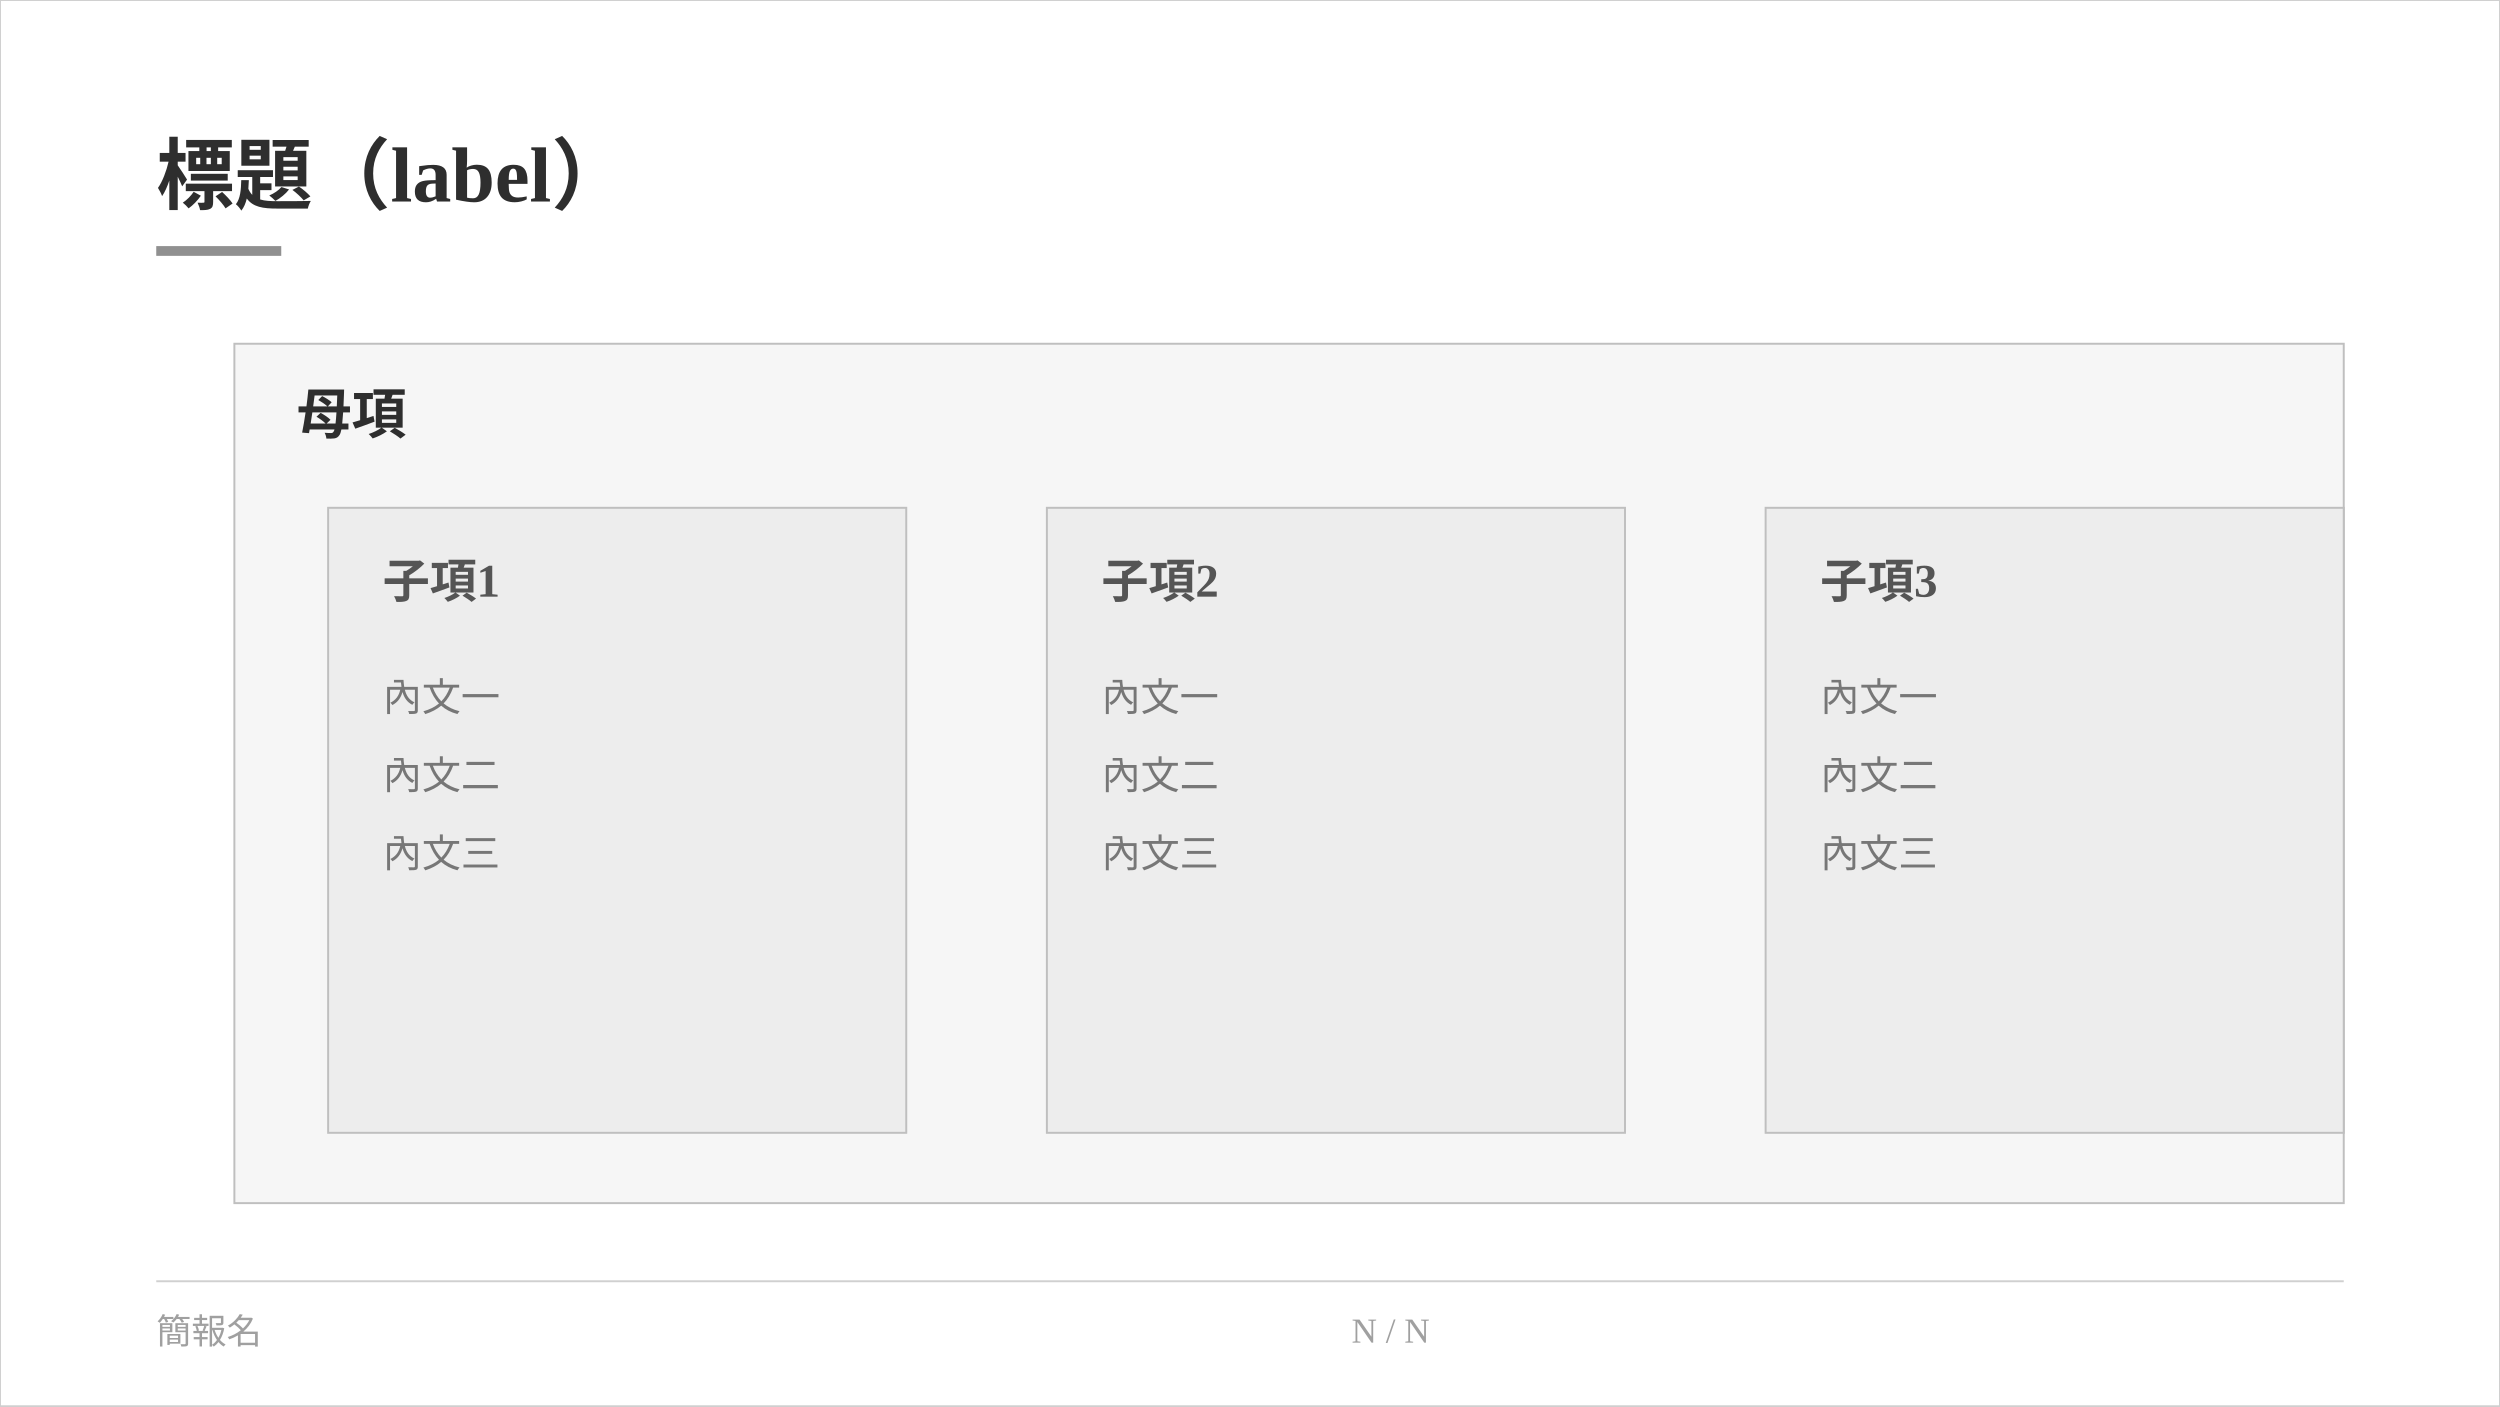
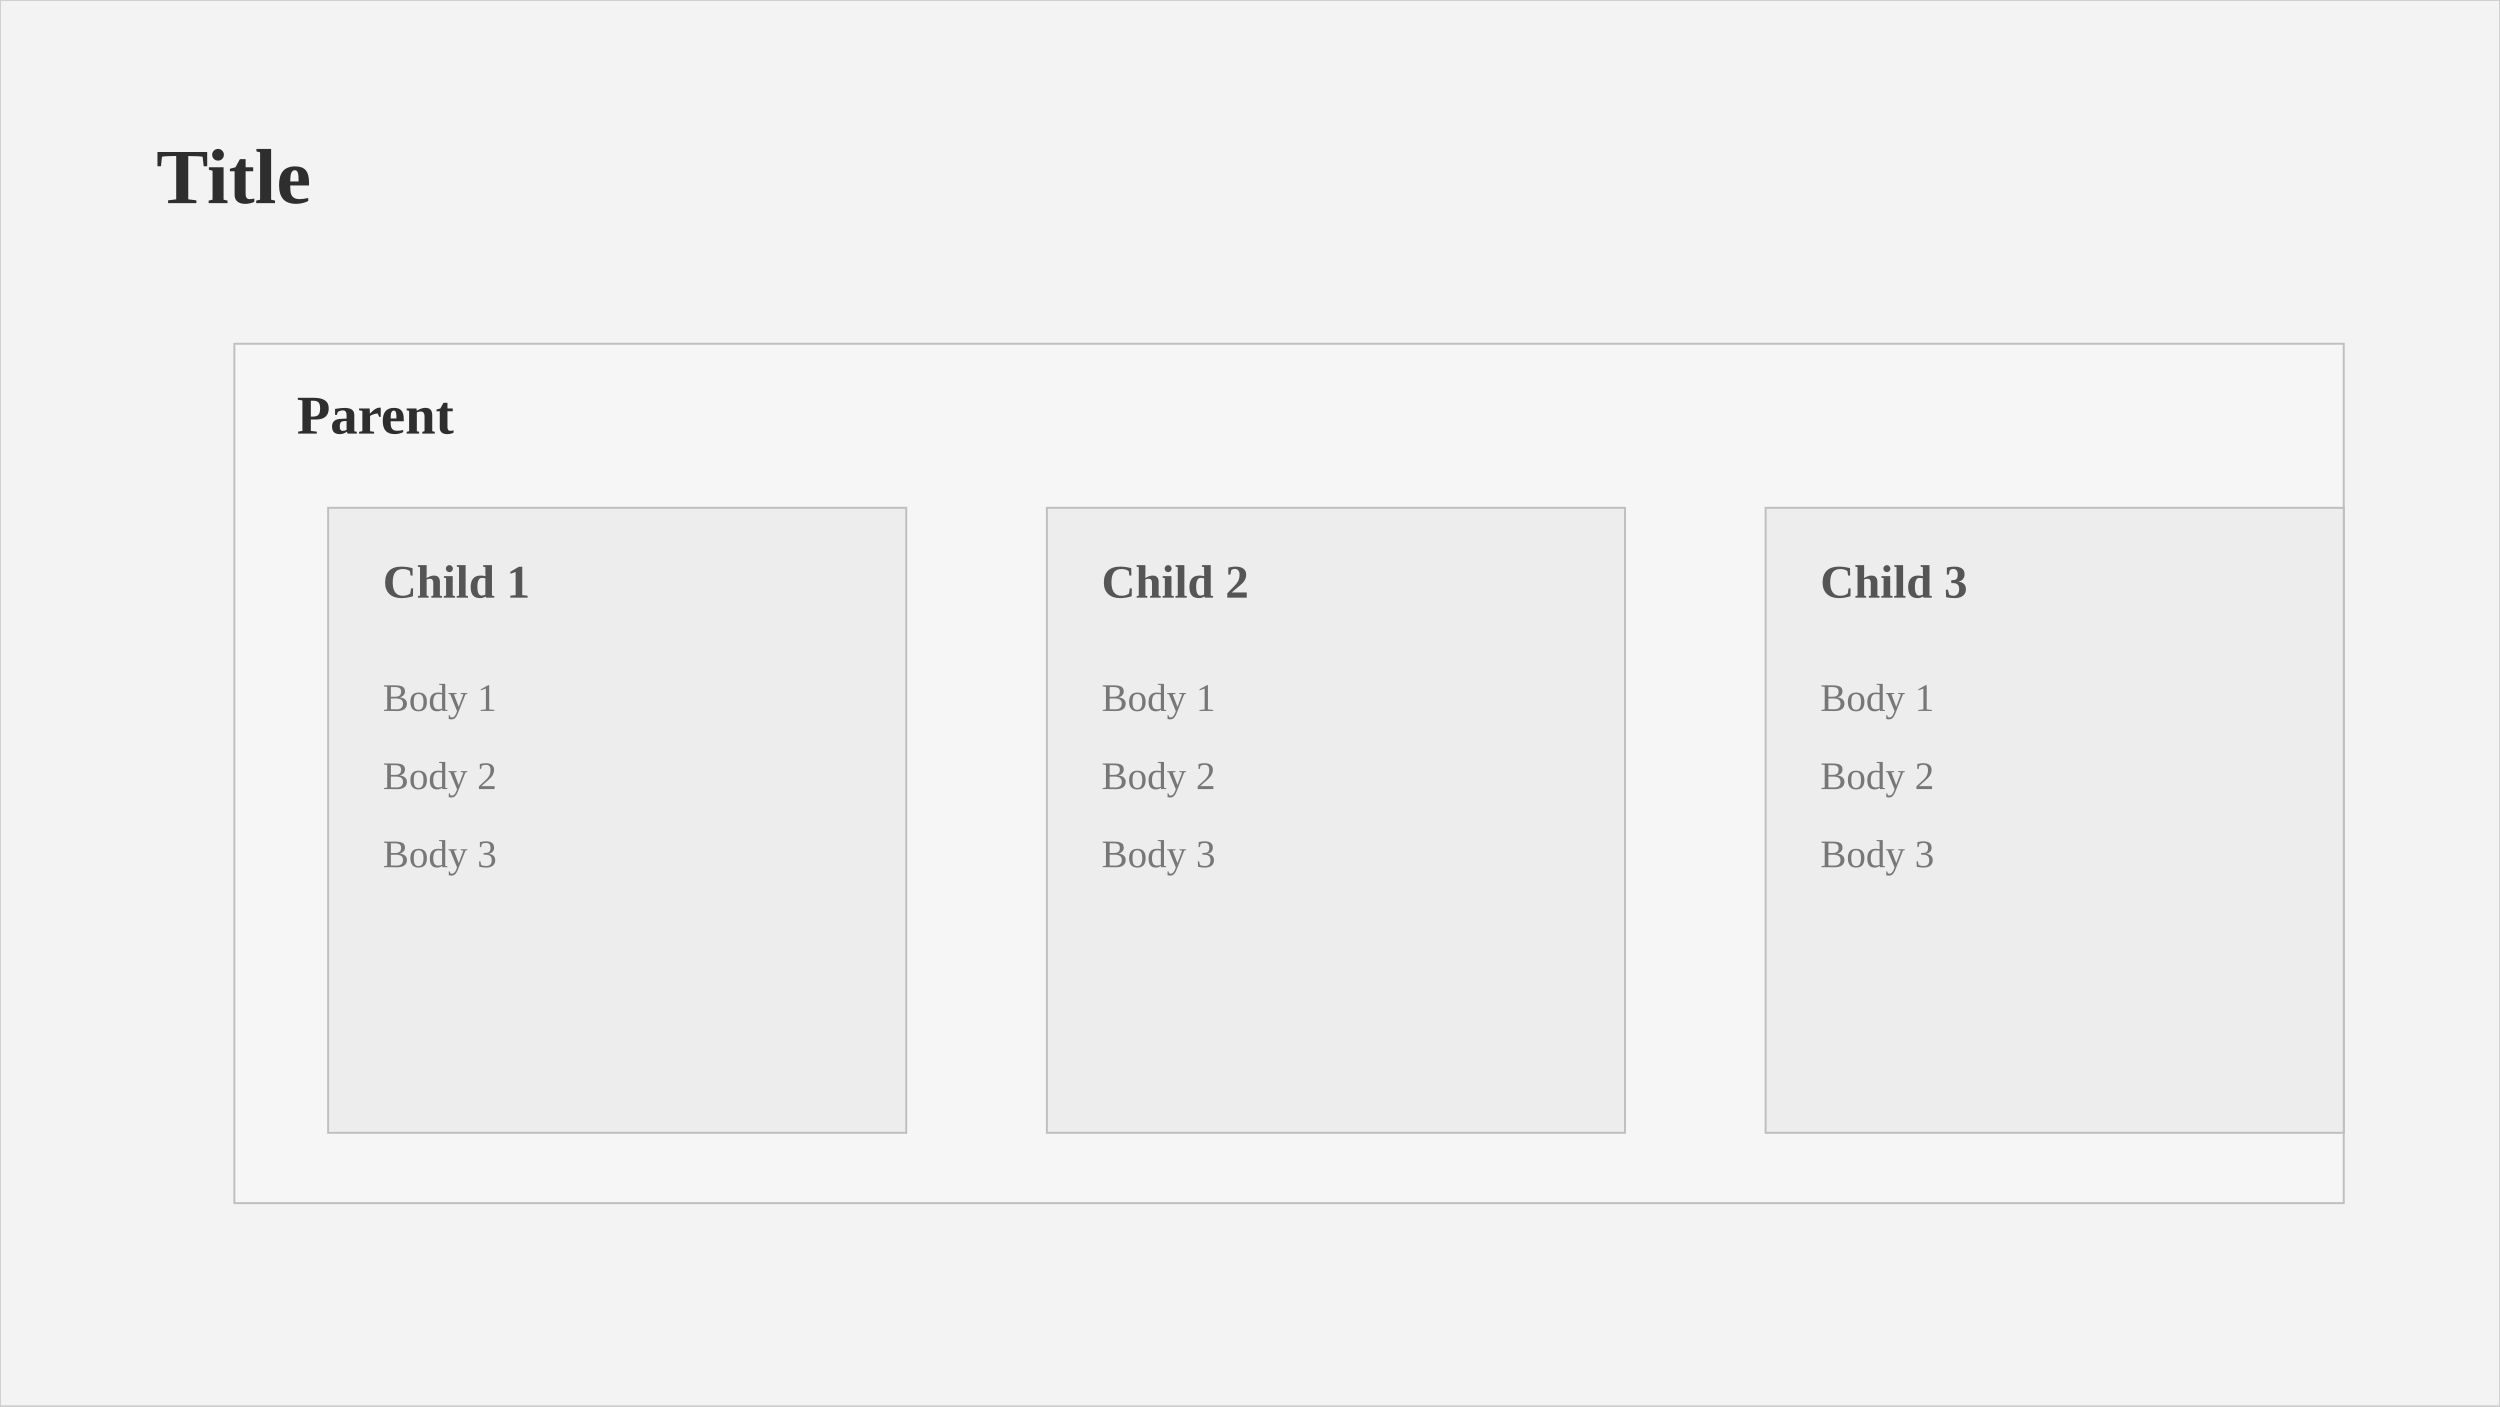
<svg xmlns="http://www.w3.org/2000/svg" viewBox="0 0 1280 720">
-   <rect x="0" y="0" width="1280" height="720" fill="#FFFFFF" stroke="#CFCFCF" />
-   <text x="80" y="104" font-size="40" fill="#2E2E2E" font-weight="700">標題（label）</text>
-   <rect x="80" y="126" width="64" height="5" fill="#909090" />
+   <rect x="0" y="0" width="1280" height="720" fill="#F3F3F3" stroke="#CFCFCF" />
+   <text x="80" y="104" font-size="40" fill="#2E2E2E" font-weight="700">Title</text>
  <rect x="120" y="176" width="1080" height="440" fill="#F6F6F6" stroke="#BFBFBF" />
-   <text x="152" y="222" font-size="28" fill="#2E2E2E" font-weight="700">母項</text>
+   <text x="152" y="222" font-size="28" fill="#2E2E2E" font-weight="700">Parent</text>
  <rect x="168" y="260" width="296" height="320" fill="#EDEDED" stroke="#BFBFBF" />
-   <text x="196" y="306" font-size="24" fill="#555555" font-weight="700">子項1</text>
-   <text x="196" y="364" font-size="20" fill="#777777">內文一</text>
-   <text x="196" y="404" font-size="20" fill="#777777">內文二</text>
-   <text x="196" y="444" font-size="20" fill="#777777">內文三</text>
+   <text x="196" y="306" font-size="24" fill="#555555" font-weight="700">Child 1</text>
+   <text x="196" y="364" font-size="20" fill="#777777">Body 1</text>
+   <text x="196" y="404" font-size="20" fill="#777777">Body 2</text>
+   <text x="196" y="444" font-size="20" fill="#777777">Body 3</text>
  <rect x="536" y="260" width="296" height="320" fill="#EDEDED" stroke="#BFBFBF" />
-   <text x="564" y="306" font-size="24" fill="#555555" font-weight="700">子項2</text>
-   <text x="564" y="364" font-size="20" fill="#777777">內文一</text>
-   <text x="564" y="404" font-size="20" fill="#777777">內文二</text>
-   <text x="564" y="444" font-size="20" fill="#777777">內文三</text>
+   <text x="564" y="306" font-size="24" fill="#555555" font-weight="700">Child 2</text>
+   <text x="564" y="364" font-size="20" fill="#777777">Body 1</text>
+   <text x="564" y="404" font-size="20" fill="#777777">Body 2</text>
+   <text x="564" y="444" font-size="20" fill="#777777">Body 3</text>
  <rect x="904" y="260" width="296" height="320" fill="#EDEDED" stroke="#BFBFBF" />
-   <text x="932" y="306" font-size="24" fill="#555555" font-weight="700">子項3</text>
-   <text x="932" y="364" font-size="20" fill="#777777">內文一</text>
-   <text x="932" y="404" font-size="20" fill="#777777">內文二</text>
-   <text x="932" y="444" font-size="20" fill="#777777">內文三</text>
-   <line x1="80" y1="656" x2="1200" y2="656" stroke="#D0D0D0" stroke-width="1" />
-   <text x="80" y="688" font-size="18" fill="#A0A0A0">簡報名　　　　　　　　　　　　　　　　　　　　　　　　　　　　　　　N / N</text>
+   <text x="932" y="306" font-size="24" fill="#555555" font-weight="700">Child 3</text>
+   <text x="932" y="364" font-size="20" fill="#777777">Body 1</text>
+   <text x="932" y="404" font-size="20" fill="#777777">Body 2</text>
+   <text x="932" y="444" font-size="20" fill="#777777">Body 3</text>
</svg>
